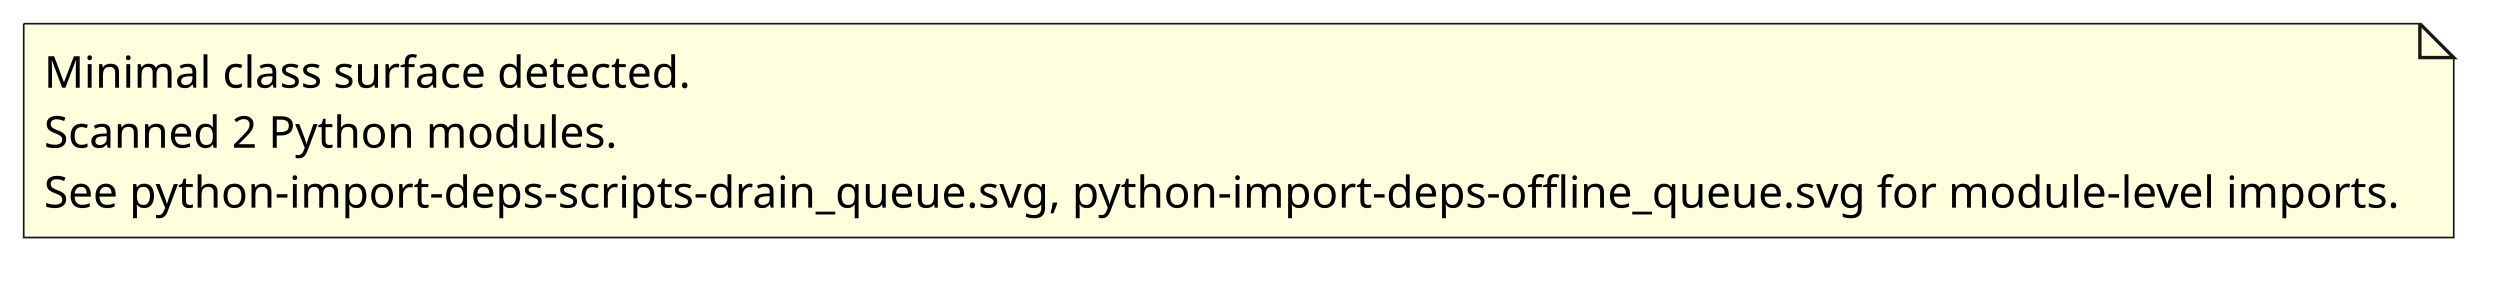
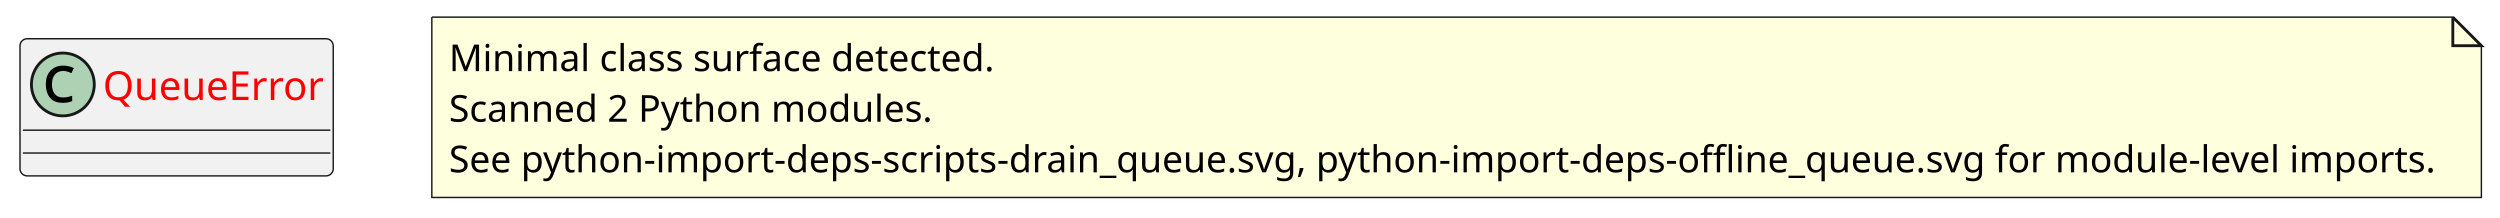
- <svg xmlns="http://www.w3.org/2000/svg" contentStyleType="text/css" data-diagram-type="CLASS" height="84px" preserveAspectRatio="none" style="width:738px;height:84px;background:#FFFFFF;" version="1.1" viewBox="0 0 738 84" width="738px" zoomAndPan="magnify">
+ <svg xmlns="http://www.w3.org/2000/svg" contentStyleType="text/css" data-diagram-type="CLASS" height="76px" preserveAspectRatio="none" style="width:875px;height:76px;background:#FFFFFF;" version="1.1" viewBox="0 0 875 76" width="875px" zoomAndPan="magnify">
  <defs />
  <g>
-     <g class="entity" data-qualified-name="archilityPythonSurfaceNote" data-source-line="3" id="ent0002">
-       <path d="M7,7 L7,70.118 L724.346,70.118 L724.346,17 L714.346,7 L7,7" fill="#FEFFDD" style="stroke:#181818;stroke-width:0.5;" />
-       <path d="M714.346,7 L714.346,17 L724.346,17 L714.346,7" fill="#FEFFDD" style="stroke:#181818;stroke-width:1;" />
-       <text fill="#000000" font-family="sans-serif" font-size="13" lengthAdjust="spacing" textLength="190.879" x="13" y="25.897">Minimal class surface detected.</text>
-       <text fill="#000000" font-family="sans-serif" font-size="13" lengthAdjust="spacing" textLength="169.208" x="13" y="43.603">Scanned 2 Python modules.</text>
-       <text fill="#000000" font-family="sans-serif" font-size="13" lengthAdjust="spacing" textLength="696.346" x="13" y="61.309">See python-import-deps-scripts-drain_queue.svg, python-import-deps-offline_queue.svg for module-level imports.</text>
+     <g class="entity" data-qualified-name="offline_queue.QueueError" data-source-line="2" id="ent0002">
+       <rect fill="#F1F1F1" height="48" rx="2.5" ry="2.5" style="stroke:#181818;stroke-width:0.5;" width="109.63" x="7" y="13.56" />
+       <ellipse cx="22" cy="29.56" fill="#ADD1B2" rx="11" ry="11" style="stroke:#181818;stroke-width:1;" />
+       <path d="M22.109,24.841 Q21.188,24.841 20.453,25.154 Q19.734,25.466 19.234,26.06 Q18.734,26.638 18.453,27.513 Q18.188,28.388 18.188,29.482 Q18.188,30.919 18.625,31.966 Q19.078,33.013 19.922,33.56 Q20.781,34.107 22.094,34.107 Q22.875,34.107 23.562,33.982 Q24.266,33.841 25.266,33.529 L25.266,35.404 Q24.406,35.732 23.641,35.857 Q22.891,35.982 21.875,35.982 Q19.953,35.982 18.641,35.185 Q17.344,34.373 16.688,32.904 Q16.031,31.419 16.031,29.451 Q16.031,28.029 16.422,26.857 Q16.828,25.669 17.609,24.794 Q18.391,23.919 19.531,23.451 Q20.672,22.966 22.141,22.966 Q23.094,22.966 23.984,23.169 Q24.891,23.357 25.828,23.826 L25,25.607 Q24.219,25.232 23.562,25.044 Q22.906,24.841 22.109,24.841 Z " fill="#000000" />
+       <text fill="#FF0000" font-family="sans-serif" font-size="14" lengthAdjust="spacing" textLength="77.63" x="36" y="34.992">QueueError</text>
+       <line style="stroke:#181818;stroke-width:0.5;" x1="8" x2="115.63" y1="45.56" y2="45.56" />
+       <line style="stroke:#181818;stroke-width:0.5;" x1="8" x2="115.63" y1="53.56" y2="53.56" />
+     </g>
+     <g class="entity" data-qualified-name="archilityPythonSurfaceNote" data-source-line="5" id="ent0003">
+       <path d="M151.14,6 L151.14,69.118 L868.486,69.118 L868.486,16 L858.486,6 L151.14,6" fill="#FEFFDD" style="stroke:#181818;stroke-width:0.5;" />
+       <path d="M858.486,6 L858.486,16 L868.486,16 L858.486,6" fill="#FEFFDD" style="stroke:#181818;stroke-width:1;" />
+       <text fill="#000000" font-family="sans-serif" font-size="13" lengthAdjust="spacing" textLength="190.879" x="157.14" y="24.897">Minimal class surface detected.</text>
+       <text fill="#000000" font-family="sans-serif" font-size="13" lengthAdjust="spacing" textLength="169.208" x="157.14" y="42.603">Scanned 2 Python modules.</text>
+       <text fill="#000000" font-family="sans-serif" font-size="13" lengthAdjust="spacing" textLength="696.346" x="157.14" y="60.309">See python-import-deps-scripts-drain_queue.svg, python-import-deps-offline_queue.svg for module-level imports.</text>
    </g>
  </g>
</svg>
